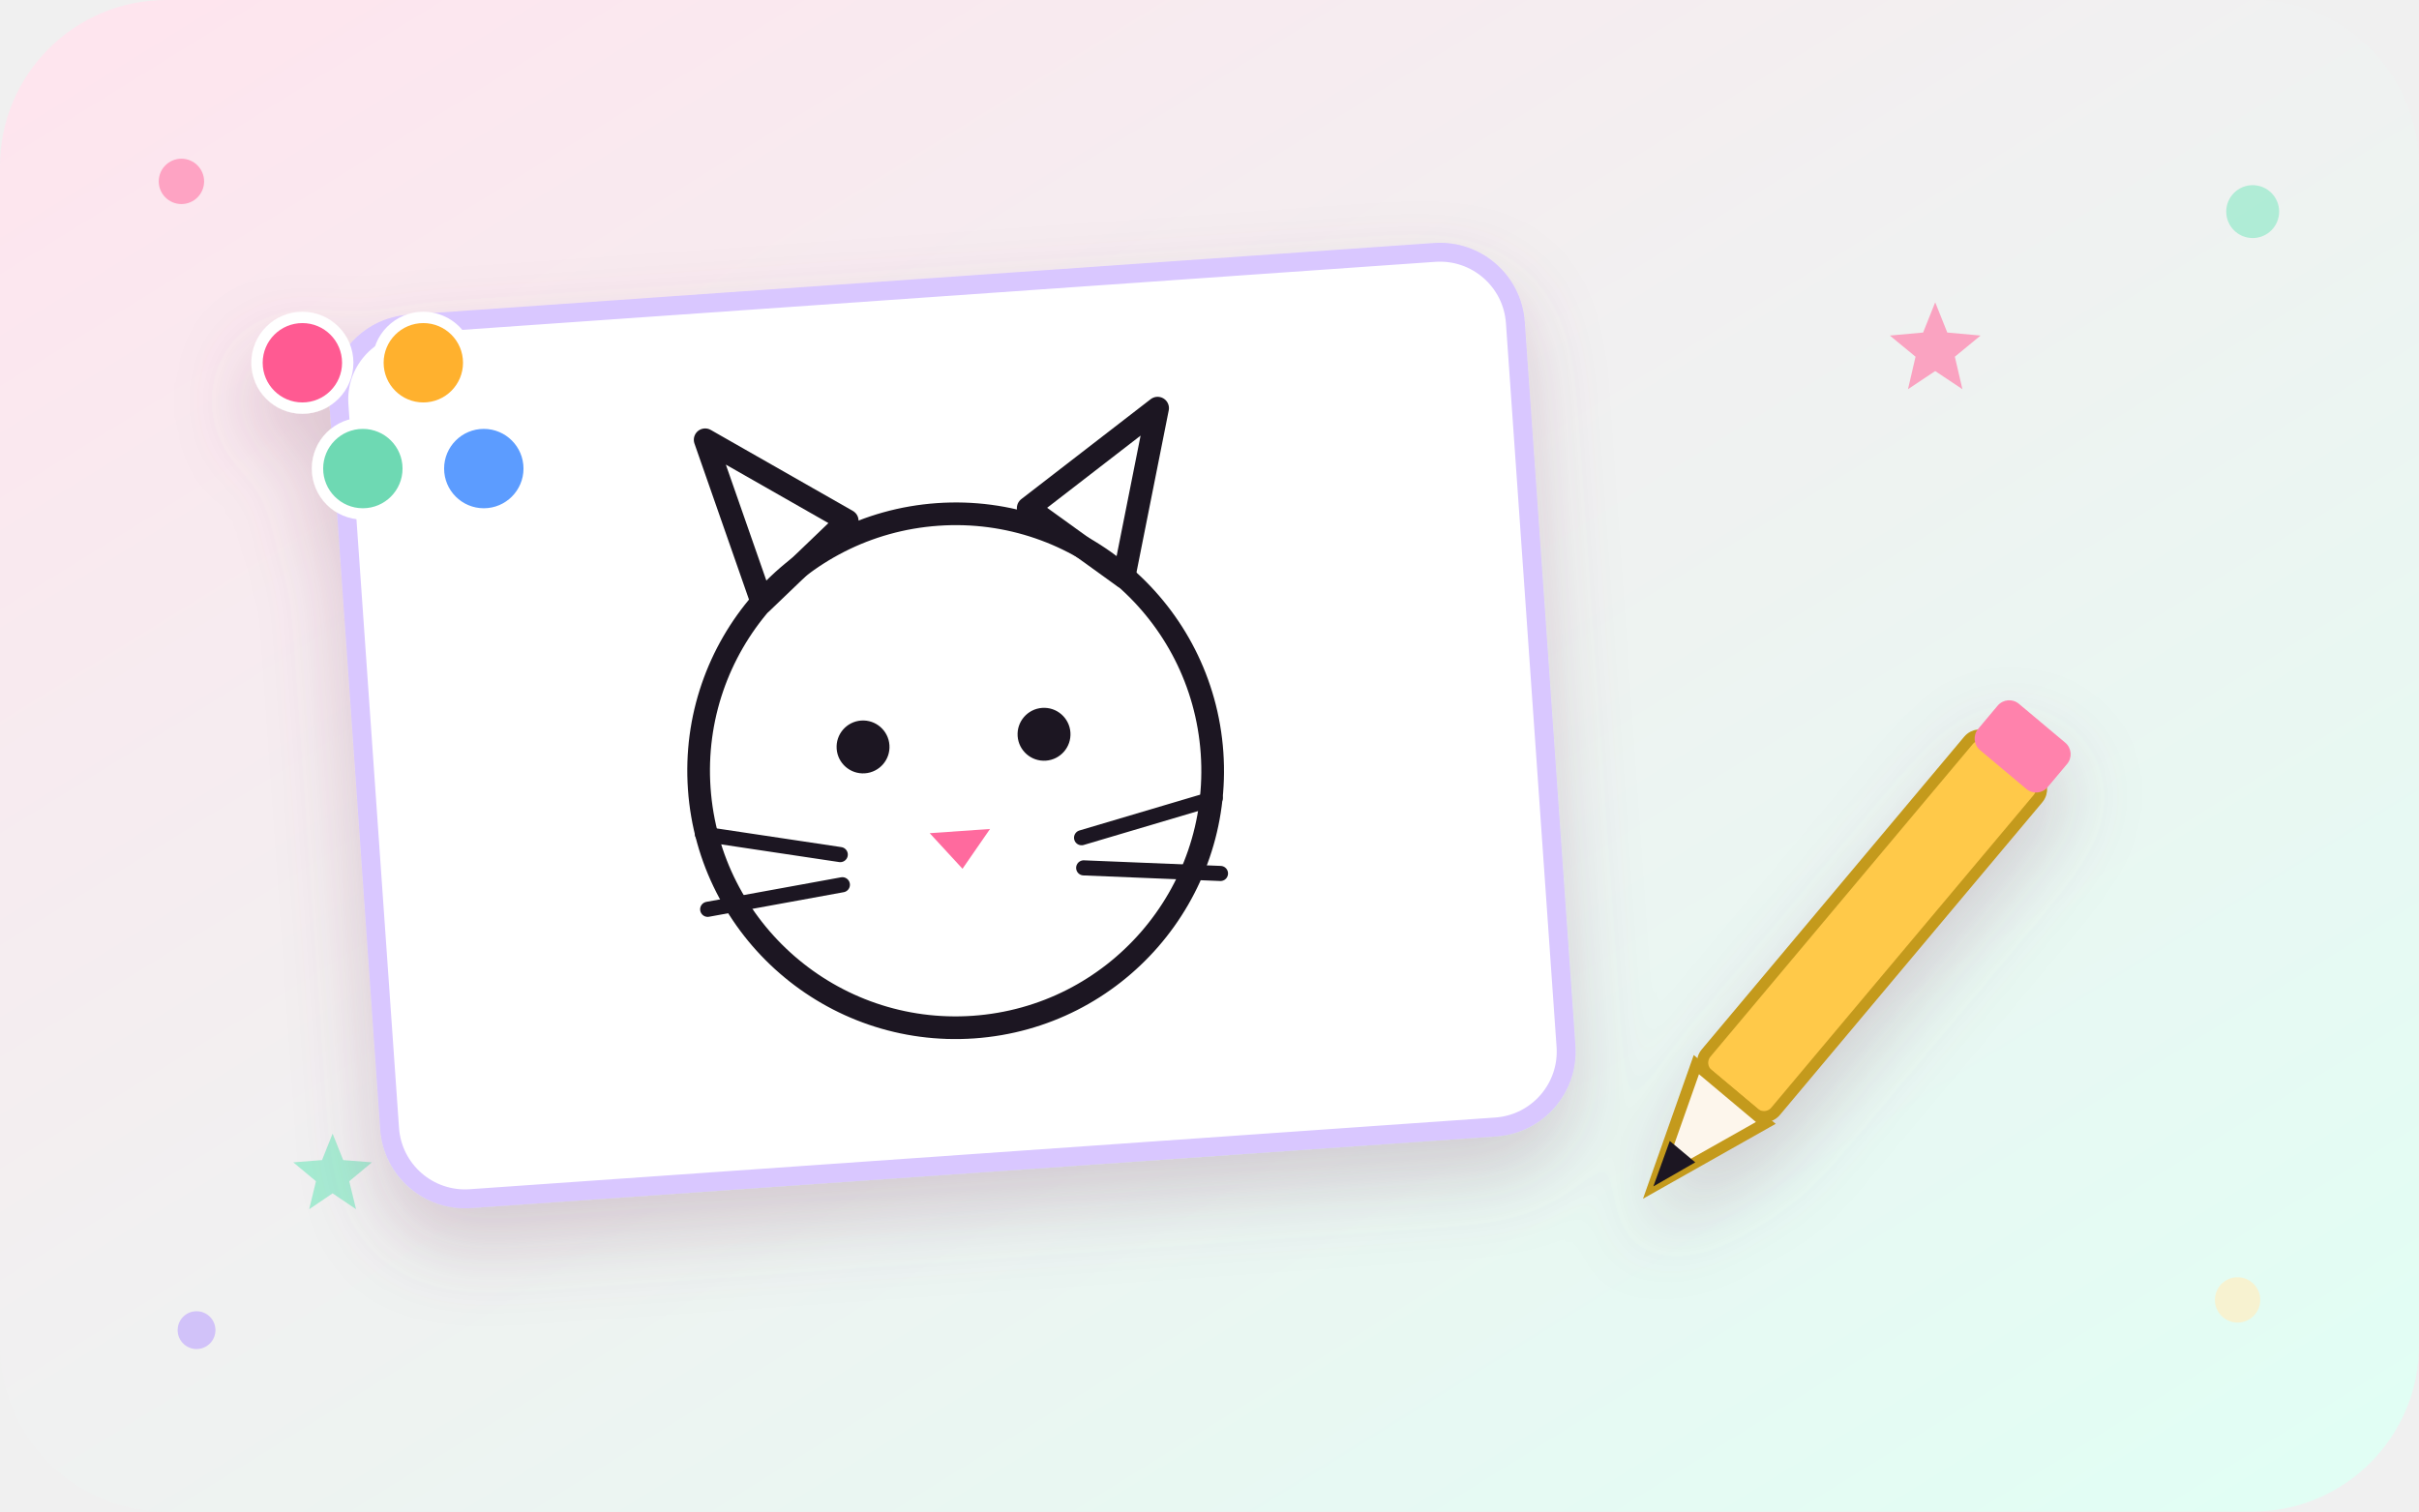
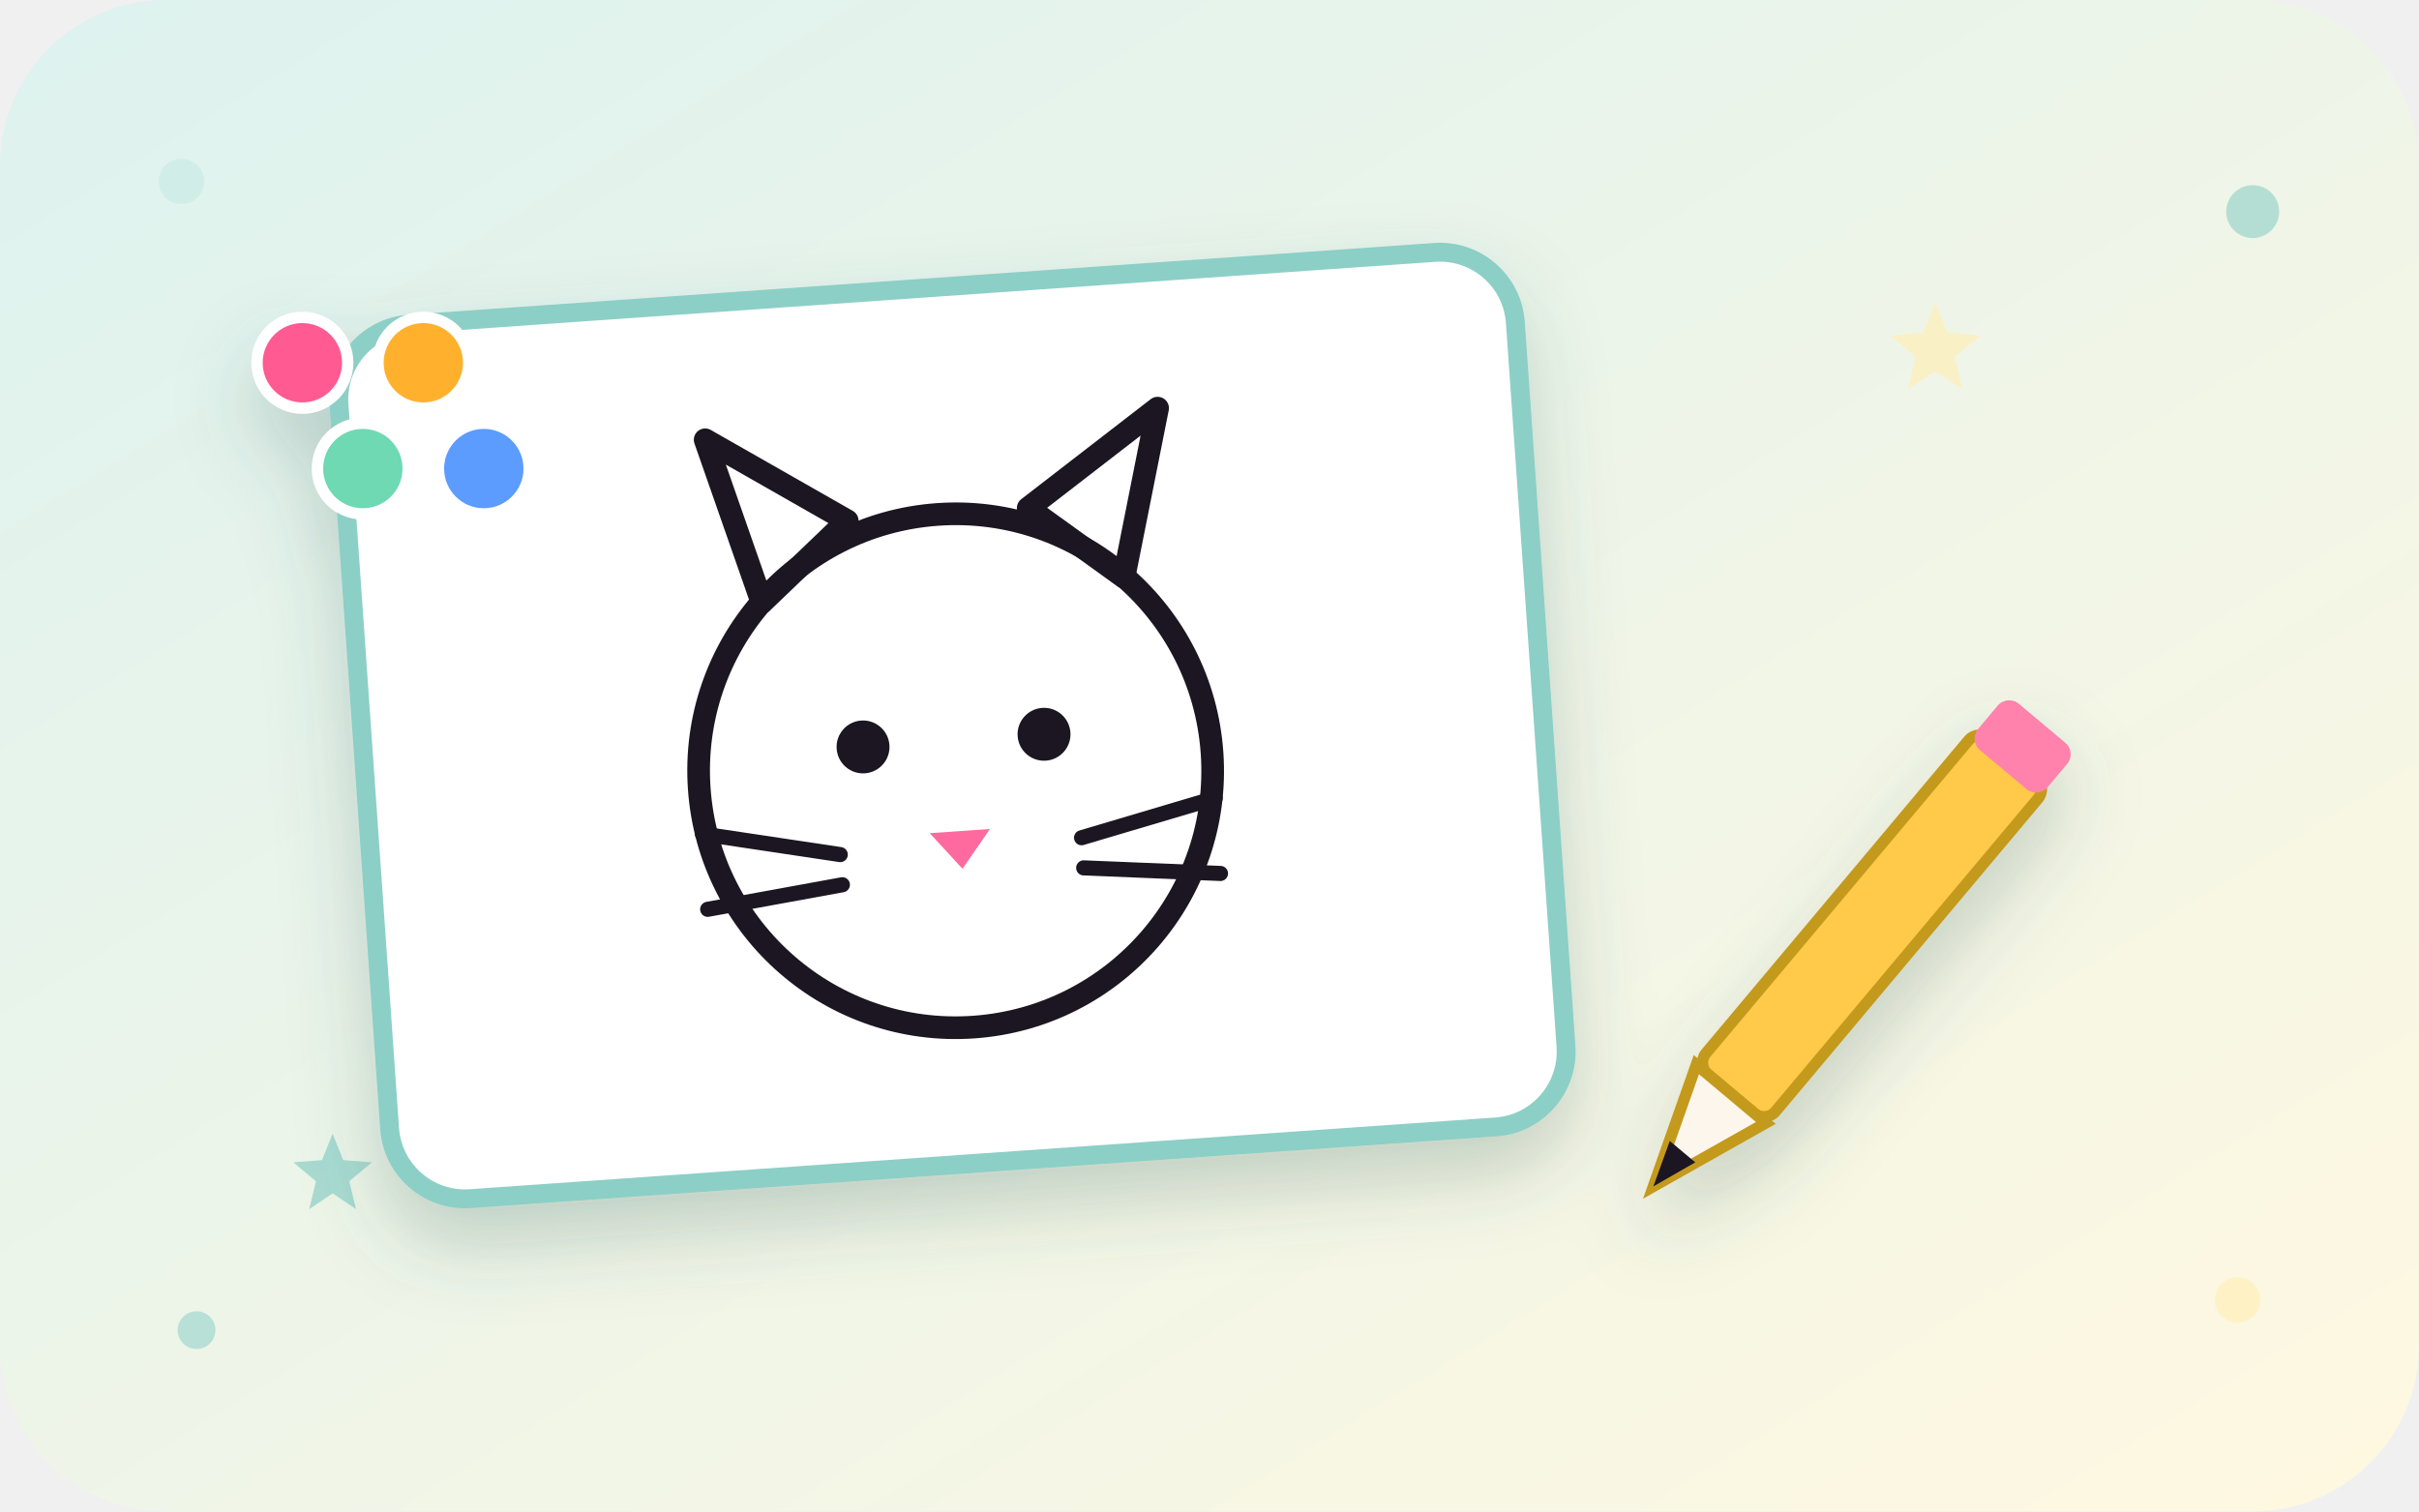
<svg xmlns="http://www.w3.org/2000/svg" viewBox="0 0 320 200">
  <defs>
    <linearGradient id="dqBg" x1="0" y1="0" x2="1" y2="1">
-       <stop offset="0%" stop-color="#ffe4ee" />
-       <stop offset="100%" stop-color="#e0fff4" />
+       <stop offset="0%" stop-color="#ddf2ef" />
+       <stop offset="100%" stop-color="#fff8e1" />
    </linearGradient>
    <filter id="lift" x="-35%" y="-35%" width="170%" height="170%">
-       <feDropShadow dx="0" dy="5" stdDeviation="5" flood-color="#8a5a78" flood-opacity="0.26" />
+       <feDropShadow dx="0" dy="5" stdDeviation="5" flood-color="#3a6b63" flood-opacity="0.26" />
    </filter>
  </defs>
  <rect x="0" y="0" width="320" height="200" rx="22" fill="url(#dqBg)" />
-   <circle cx="24" cy="24" r="3" fill="#ff6b9e" opacity="0.55" />
-   <circle cx="298" cy="28" r="3.5" fill="#86e8c4" opacity="0.6" />
-   <circle cx="26" cy="176" r="2.5" fill="#b89aff" opacity="0.55" />
-   <circle cx="296" cy="172" r="3" fill="#ffeec2" opacity="0.7" />
-   <path d="M 256 40 l 1.6 4 4.4 0.4 -3.4 2.8 1 4.3 -3.6 -2.4 -3.6 2.4 1 -4.3 -3.4 -2.8 4.4 -0.4 z" fill="#ff82ac" opacity="0.7" />
-   <path d="M 44 150 l 1.4 3.5 3.8 0.3 -3 2.5 0.9 3.7 -3.1 -2.1 -3.1 2.1 0.9 -3.7 -3 -2.5 3.8 -0.3 z" fill="#86e8c4" opacity="0.7" />
+   <circle cx="24" cy="24" r="3" fill="#c5e8e1" opacity="0.55" />
+   <circle cx="298" cy="28" r="3.5" fill="#8ccfc6" opacity="0.6" />
+   <circle cx="26" cy="176" r="2.5" fill="#8ccfc6" opacity="0.55" />
+   <circle cx="296" cy="172" r="3" fill="#ffeeb8" opacity="0.7" />
+   <path d="M 256 40 l 1.6 4 4.4 0.4 -3.4 2.8 1 4.3 -3.6 -2.4 -3.6 2.4 1 -4.3 -3.4 -2.8 4.4 -0.4 z" fill="#ffeeb8" opacity="0.7" />
+   <path d="M 44 150 l 1.4 3.5 3.8 0.3 -3 2.5 0.9 3.7 -3.1 -2.1 -3.1 2.1 0.9 -3.7 -3 -2.5 3.8 -0.3 z" fill="#8ccfc6" opacity="0.7" />
  <g filter="url(#lift)">
    <g transform="translate(126, 96) rotate(-4)">
-       <rect x="-78" y="-58" width="156" height="116" rx="10" fill="#ffffff" stroke="#d9c7ff" stroke-width="2.5" />
+       <rect x="-78" y="-58" width="156" height="116" rx="10" fill="#ffffff" stroke="#8ccfc6" stroke-width="2.5" />
      <circle cx="0" cy="6" r="34" fill="none" stroke="#1c1820" stroke-width="3" stroke-linecap="round" />
      <path d="M -24 -18 l -6 -22 18 12 z" fill="none" stroke="#1c1820" stroke-width="3" stroke-linejoin="round" />
      <path d="M 24 -18 l 6 -22 -18 12 z" fill="none" stroke="#1c1820" stroke-width="3" stroke-linejoin="round" />
      <circle cx="-12" cy="2" r="3.5" fill="#1c1820" />
      <circle cx="12" cy="2" r="3.5" fill="#1c1820" />
      <path d="M -4 14 l 8 0 -4 5 z" fill="#ff6b9e" />
      <line x1="-16" y1="16" x2="-34" y2="12" stroke="#1c1820" stroke-width="2" stroke-linecap="round" />
      <line x1="-16" y1="20" x2="-34" y2="22" stroke="#1c1820" stroke-width="2" stroke-linecap="round" />
      <line x1="16" y1="16" x2="34" y2="12" stroke="#1c1820" stroke-width="2" stroke-linecap="round" />
      <line x1="16" y1="20" x2="34" y2="22" stroke="#1c1820" stroke-width="2" stroke-linecap="round" />
    </g>
    <g transform="translate(238, 134) rotate(40)">
      <rect x="-6" y="-44" width="12" height="58" rx="2" fill="#ffc94a" stroke="#c49a1f" stroke-width="1.5" />
      <path d="M -6 14 l 6 16 6 -16 z" fill="#fdf6ec" stroke="#c49a1f" stroke-width="1.5" />
      <path d="M -2.2 24 l 2.2 6 2.2 -6 z" fill="#1c1820" />
      <rect x="-6" y="-50" width="12" height="8" rx="2" fill="#ff82ac" />
    </g>
    <g transform="translate(40, 48)">
      <circle cx="0" cy="0" r="6" fill="#ff5a92" stroke="#fff" stroke-width="1.5" />
      <circle cx="16" cy="0" r="6" fill="#ffb12e" stroke="#fff" stroke-width="1.5" />
      <circle cx="8" cy="14" r="6" fill="#6ed9b3" stroke="#fff" stroke-width="1.5" />
      <circle cx="24" cy="14" r="6" fill="#5b9cff" stroke="#fff" stroke-width="1.5" />
    </g>
  </g>
</svg>
